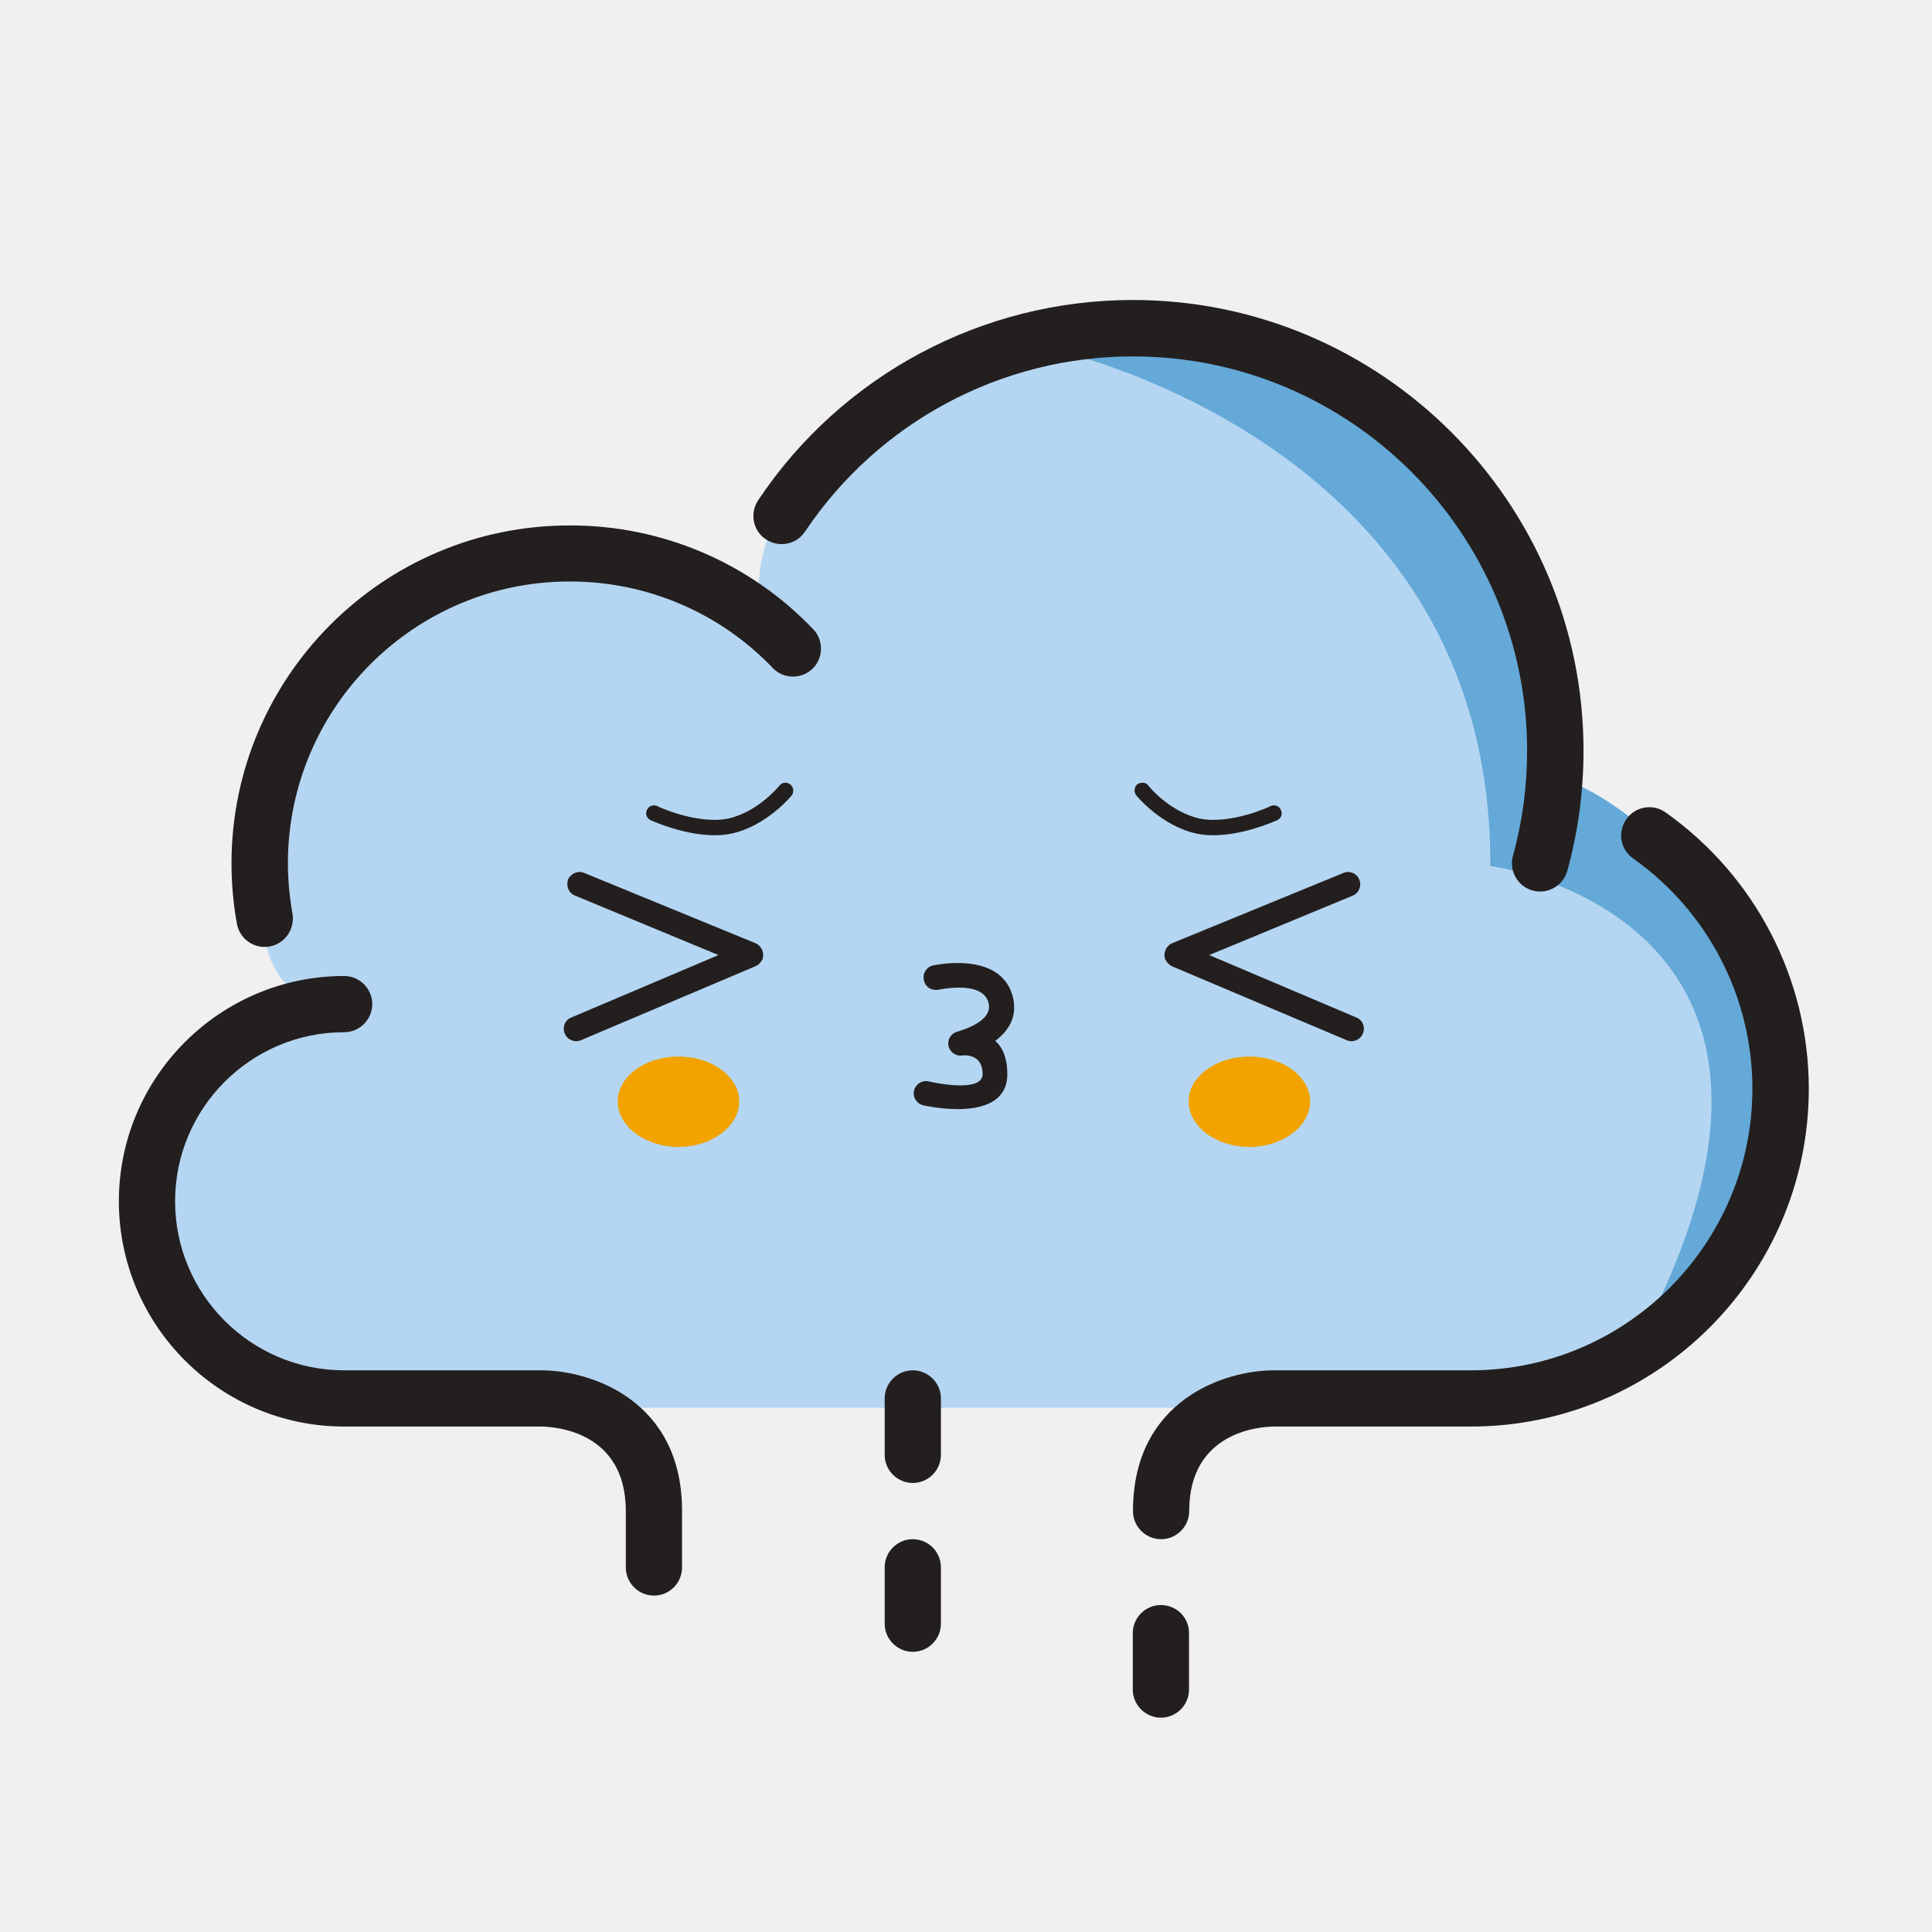
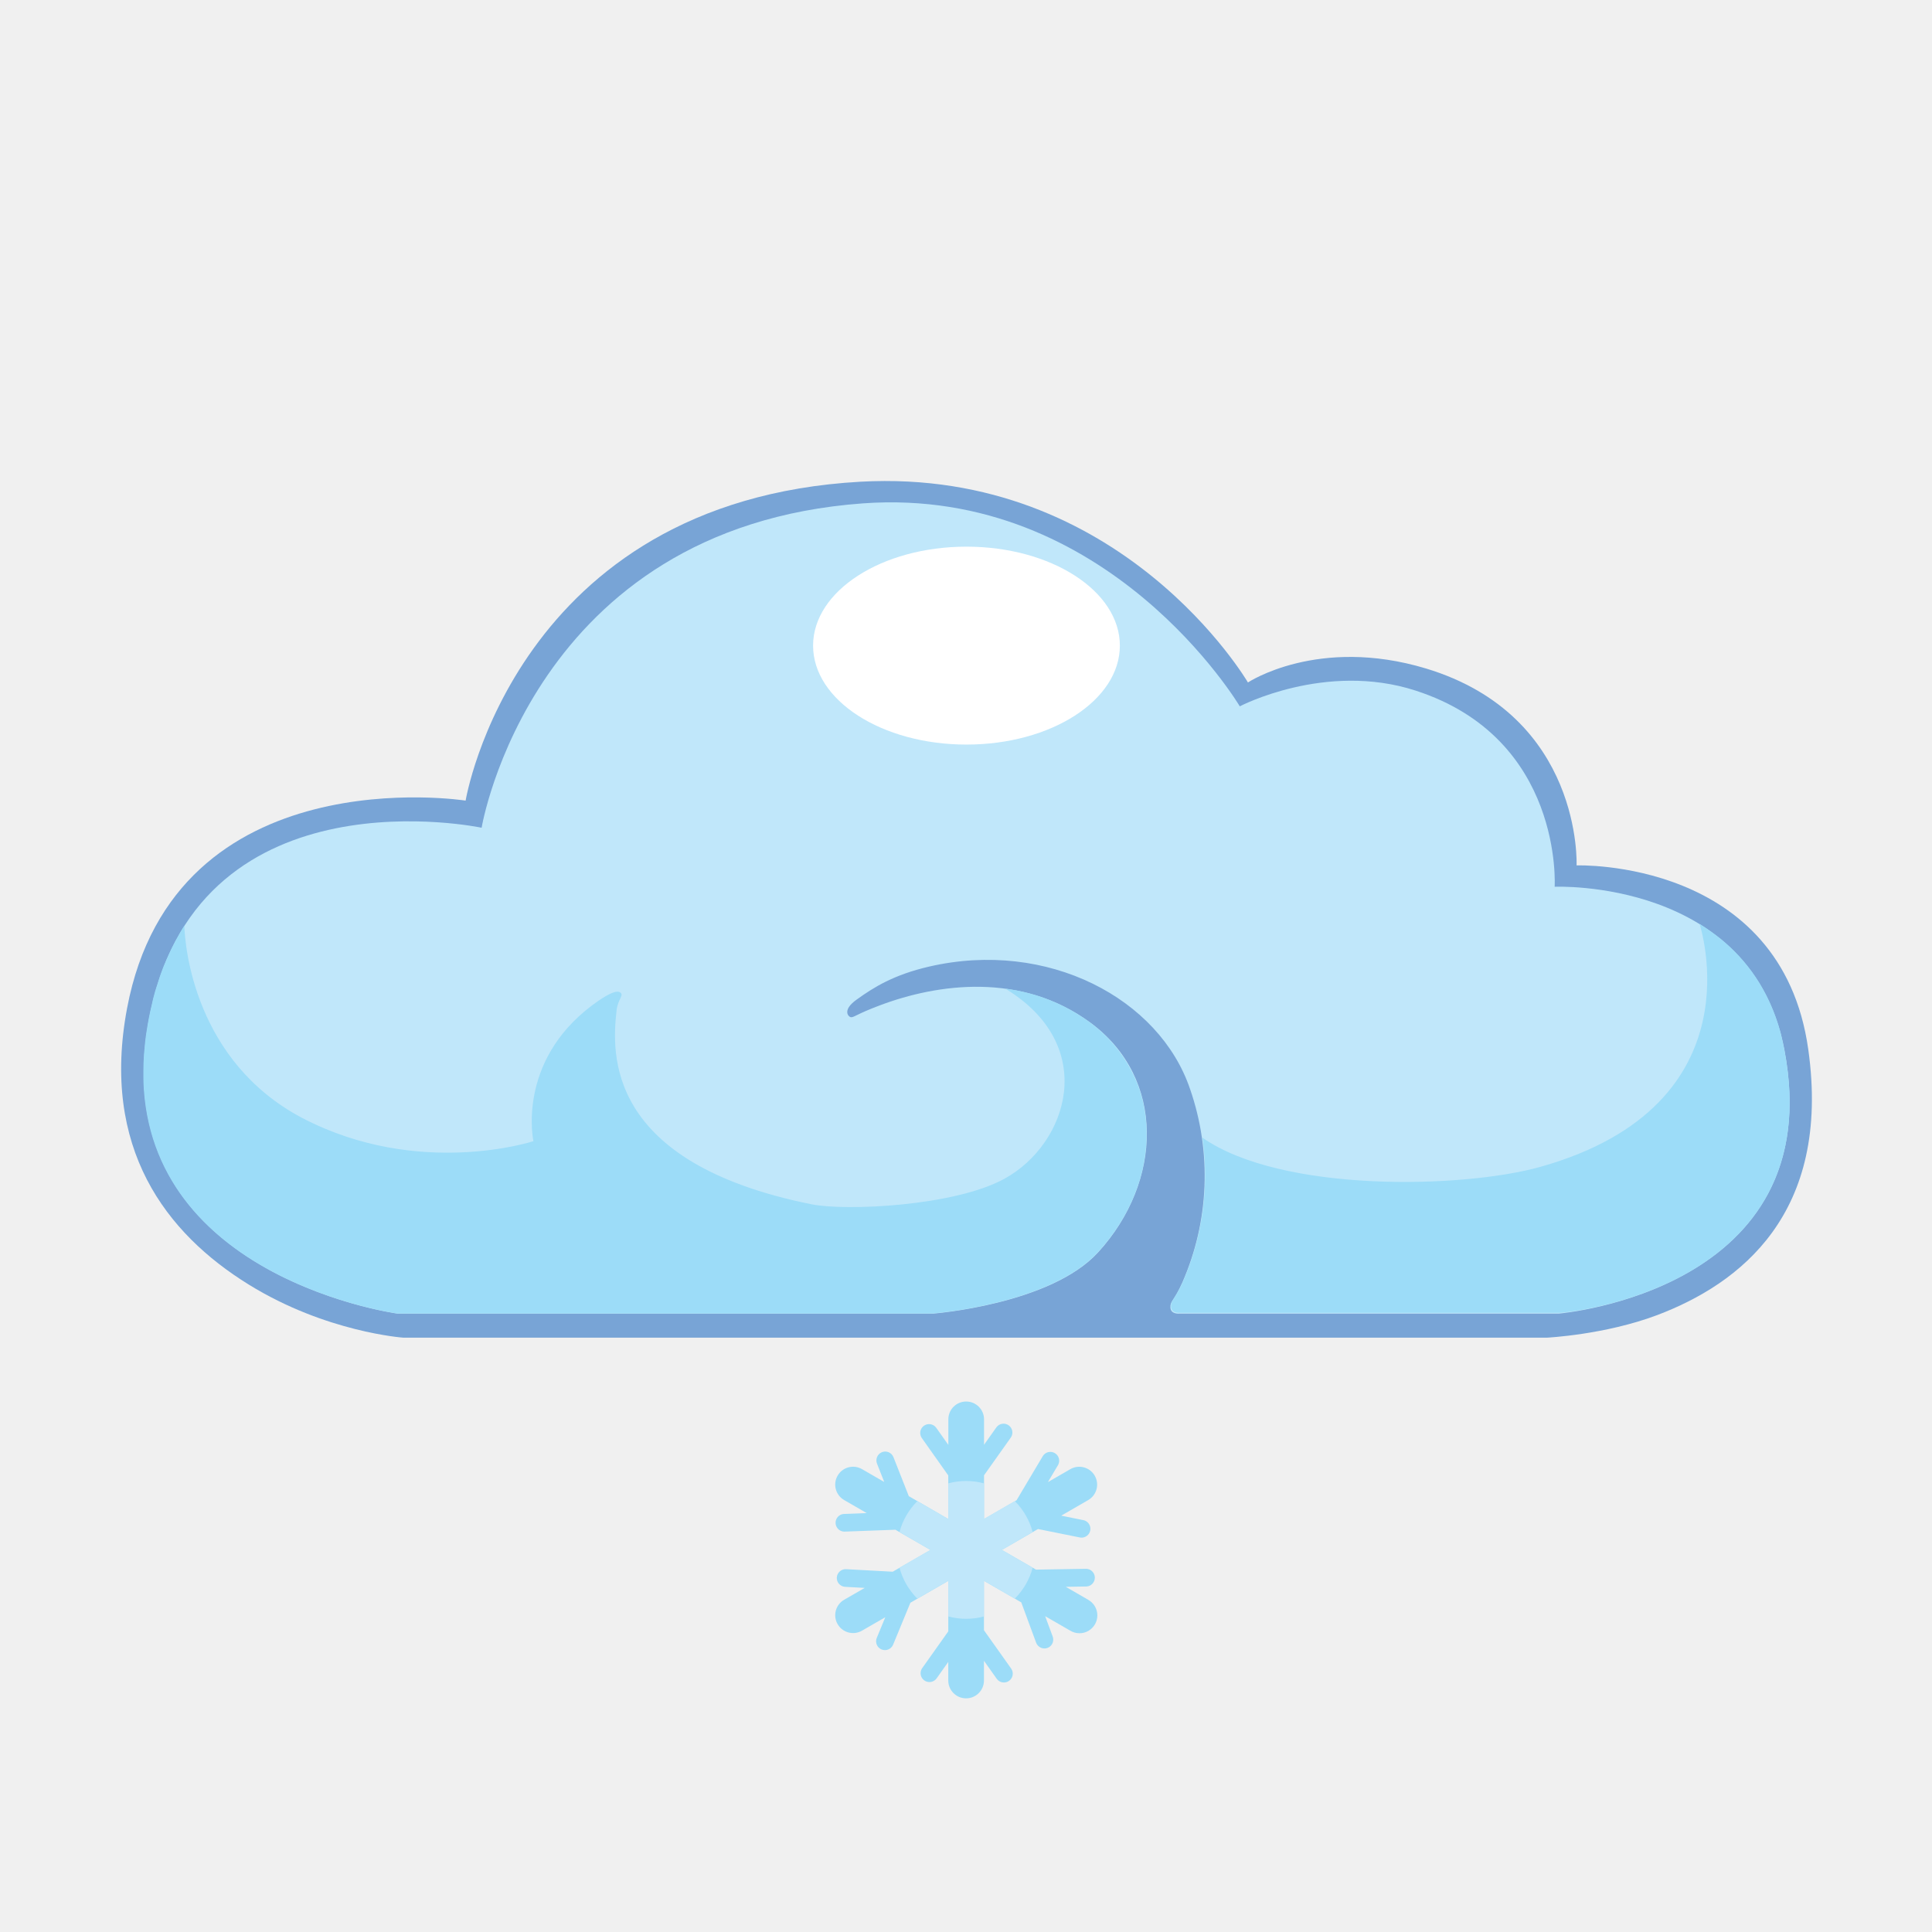
- <svg xmlns="http://www.w3.org/2000/svg" t="1734685279617" class="icon" viewBox="0 0 1024 1024" version="1.1" p-id="1758" width="200" height="200">
-   <path d="M282 746.1h406.8l129.4-12.4 78.4-39.8L940 613v-87.1l-64.7-83.3s-30.5-28.1-53.8-30.9l-12.1-83-53.2-94.2-80.2-46.6-96.1-15.9-99.8 35.5s-97 52.2-74.6 126.9L333.7 298l-90.5 6.5-71.8 56-31.7 74.6v51.3s-2.8 45.9 41 45.8L106.1 561l-31.7 52.2 5.6 54.1 28 43.9 60.6 28 113.4 6.9z" fill="#B4D6F2" p-id="1759" />
-   <path d="M940 613v-87.1l-64.7-83.3s-30.5-28.1-53.8-30.9l-12.1-83-53.2-94.2-80.2-46.7-29.7-4.9h-97.2S790.9 229.1 789.9 459c0 0 196.5 26.1 80.7 248l26-13.2L940 613z" fill="#64A9D8" p-id="1760" />
-   <path d="M431.5 334c-33.7-35.6-80.6-55.7-129.7-55.5-98.8 0-179.1 80.4-179.1 179.1 0 11 1 22 3 32.7 1.8 8 9.9 13.1 17.9 11.2 7.6-1.7 12.5-9 11.5-16.7-1.6-9-2.5-18.1-2.5-27.3 0-82.3 67-149.3 149.3-149.3 40.9-0.1 80 16.6 108.1 46.3 6 5.7 15.4 5.4 21.1-0.5 5.2-5.5 5.4-14.2 0.4-20M809.4 397.9c0 18.9-2.5 37.7-7.5 55.7-2.2 7.9 2.5 16.2 10.4 18.4 7.9 2.2 16.2-2.5 18.4-10.4 5.7-20.6 8.6-42.1 8.6-63.7 0-131.7-107.2-238.9-238.9-238.9-79.7 0-154.1 39.7-198.4 105.9-4.7 6.8-3.1 16.1 3.7 20.8 6.8 4.7 16.1 3.1 20.8-3.7 0.1-0.1 0.2-0.3 0.3-0.4 38.8-57.9 103.9-92.7 173.7-92.7 115.2 0 208.9 93.7 208.9 209M882.8 430.6c-6.7-4.8-16.1-3.2-20.8 3.6-4.8 6.7-3.2 16.1 3.6 20.8 39.6 28 63.2 73.5 63.2 122 0 82.3-67 149.3-149.3 149.3H675.1c-25.8 0-74.6 15.6-74.6 74.6 0 8.2 6.7 14.9 14.9 14.9s14.9-6.7 14.9-14.9c0-42.1 37.4-44.7 44.8-44.8h104.5c98.8 0 179.1-80.4 179.1-179.1 0-58.1-28.4-112.8-75.9-146.4M286.9 726.3H182.4c-49.4 0-89.6-40.2-89.6-89.6 0-49.4 40.2-89.6 89.6-89.6 8.2 0 14.9-6.7 14.9-14.9s-6.7-14.9-14.9-14.9C116.6 517.3 63 570.9 63 636.7s53.6 119.4 119.4 119.4h104.4c7.5 0.1 44.9 2.6 44.9 44.8v29.9c0 8.2 6.7 14.9 14.9 14.9s14.9-6.7 14.9-14.9v-29.9c0.1-59-48.8-74.6-74.6-74.6M615.3 850.7c-8.2 0-14.9 6.7-14.9 14.9v29.9c0 8.2 6.7 14.9 14.9 14.9s14.9-6.7 14.9-14.9v-29.9c0.1-8.2-6.6-14.9-14.9-14.9M483.8 815.8c-8.2 0-14.9 6.7-14.9 14.9v29.9c0 8.2 6.7 14.9 14.9 14.9s14.9-6.7 14.9-14.9v-29.9c0-8.2-6.7-14.9-14.9-14.9M483.8 726.3c-8.2 0-14.9 6.7-14.9 14.9v29.9c0 8.2 6.7 14.9 14.9 14.9s14.9-6.7 14.9-14.9v-29.9c0-8.2-6.7-14.9-14.9-14.9" fill="#231F1F" p-id="1761" />
-   <path d="M344.8 434.7c-1.9-0.9-3-3.2-1.9-5.4 0.9-2.1 3.2-3 5.4-2.1 0 0.2 21.1 9.9 37.4 6.7 16.1-3.4 27.3-17.4 27.5-17.6 1.3-1.7 3.9-1.9 5.6-0.6 1.9 1.5 2.1 4.1 0.9 5.8 0 0-13.3 16.5-32.4 20.4-19.1 3.8-42.3-7.2-42.5-7.2z m-40 40c-3.4-1.3-4.9-5.2-3.7-8.6 1.5-3.2 5.4-4.9 8.6-3.4l90.7 37.2c3.4 1.5 4.9 5.4 3.7 8.6-0.9 1.7-2.1 3-3.9 3.7L308 551.3c-3.4 1.5-7.3-0.2-8.6-3.4-1.5-3.4 0-7.3 3.4-8.6l78-33.1-76-31.5z" fill="#231F1F" p-id="1762" />
-   <path d="M359.6 607.9c17.8 0 32.2-11 32.2-24.1S377.5 560 359.6 560s-32.2 10.7-32.2 23.8 14.4 24.1 32.2 24.1zM662.2 607.9c17.8 0 32.2-11 32.2-24.1S680 560 662.2 560 630 570.7 630 583.8s14.3 24.1 32.2 24.1z" fill="#F2A300" p-id="1763" />
-   <path d="M677 434.7c1.9-0.9 3-3.2 1.9-5.4-0.9-2.1-3.2-3-5.4-2.1 0 0.2-21.1 9.9-37.4 6.7-16.1-3.4-27.5-17.4-27.5-17.6-1.3-1.7-3.9-1.9-5.8-0.6-1.7 1.5-1.9 4.1-0.6 5.8 0 0 13.3 16.5 32.4 20.4 19 3.8 42.2-7.2 42.4-7.2z m40 40c3.2-1.3 4.9-5.2 3.4-8.6-1.3-3.2-5.2-4.9-8.4-3.4l-90.7 37.2c-3.4 1.5-4.9 5.4-3.7 8.6 0.9 1.7 2.1 3 3.7 3.7l92.4 39.1c3.4 1.5 7.3-0.2 8.6-3.4 1.5-3.4 0-7.3-3.4-8.6l-78-33.1 76.1-31.5z" fill="#231F1F" p-id="1764" />
-   <path d="M497.4 524.6c-3.7 0.6-7.1-1.5-7.7-5.2-0.9-3.4 1.5-7.1 4.9-7.7 0.2 0 34.8-7.9 41.9 15.5 3.4 11.6-2.1 19.3-9 24.5 3.7 3.2 6.4 8.8 6.4 17.6 0 27.1-44.5 16.5-44.7 16.5-3.4-0.9-5.6-4.3-4.7-7.9 0.9-3.4 4.3-5.6 7.9-4.7 0 0 28.4 6.7 28.4-3.9 0-11.4-10.7-9.9-10.7-9.9-3.2 0.6-6.4-1.5-7.3-4.7-0.9-3.7 1.3-7.1 4.7-7.9 0-0.2 19.8-4.9 16.3-15.7-3.4-11.7-26.4-6.5-26.4-6.5z" fill="#231F1F" p-id="1765" />
+ <svg xmlns="http://www.w3.org/2000/svg" t="1734715681447" class="icon" viewBox="0 0 1024 1024" version="1.1" p-id="3612" width="256" height="256">
+   <path d="M246.79 424.34S92.67 400.1 67.35 534.39C53.41 608.5 87.84 653.66 131.92 680.9c41 25.31 81.94 28.1 81.94 28.1h605.9s30.89-1.5 58.67-12c43.55-16.52 92.24-53.52 80-140.72-14.16-101.46-122.81-97.6-122.81-97.6s3.43-79.16-79.8-104.36c-57.28-17.27-94.39 7.4-94.39 7.4s-66.61-114.12-205.4-106.4c-182.96 10.29-209.24 169.02-209.24 169.02z" fill="#78A4D6" p-id="3613" />
+   <path d="M945.79 556.48C928.52 465.42 824 470 824 470s4.83-78.62-73.79-104c-47.73-15.44-93.1 8.37-93.1 8.37s-69.4-117-199.71-107.58c-175.75 12.76-202.13 171.93-202.13 171.93S107.68 407.29 79.9 535.46c-30 139 130.75 160.78 130.75 160.78h284s62.21-4.83 87.41-32.5c34.21-37.43 36-92.35-4.29-121.84-36.36-26.6-80.55-20.7-111.55-9-12.55 4.72-13.73 6.54-15.34 6.22-1.18-0.21-4.61-3.65 2.9-9.12 9.44-6.86 20.16-13.41 38.72-17.7 62.85-14.48 122 16.95 138.25 64.89a140.63 140.63 0 0 1-4.08 102.54c-4.4 9.87-6.44 9.65-6.33 13.19 0.11 3.86 4.83 3.32 4.83 3.32H826.3c0.11-0.11 143.7-11.91 119.49-139.76z" fill="#C0E7FA" p-id="3614" />
+   <path d="M494.56 696.13s62.21-4.83 87.41-32.5c23-25.1 31.21-57.92 22.09-85.81a74.09 74.09 0 0 0-16.2-26.92 14.64 14.64 0 0 0-1.82-1.82c-0.75-0.75-1.5-1.5-2.36-2.25-1.93-1.72-4-3.43-6.11-5a95.79 95.79 0 0 0-43.87-17.7h-0.64c49.55 30.25 32.93 82.16-0.64 100.61-26.49 14.59-84.3 17.27-102.54 13.51-109.29-22.09-105.65-80.12-103.07-102.75 0.64-6.11 4.4-8.15 1.61-9.65s-11 4.29-14.59 7c-40.22 30.25-31.1 72-31.1 72s-60.81 19.95-122.59-12.33C103.28 562.49 98 501.89 97.71 490.63l-1.61 2.57c-1.5 2.68-3.86 6.65-6.44 12.23-1 2.15-1.93 4.4-2.9 6.65-0.32 0.75-0.54 1.5-0.86 2.25-1 2.57-1.82 5.26-2.68 7.94-0.32 1-0.64 2-1 3.11-0.75 2.57-1.39 5.15-1.93 7.83-1 4.08-1.82 8.37-2.57 13.19-0.64 3.86-1 7.51-1.29 11.15 0 0.43-0.11 0.75-0.11 1.18-0.21 3-0.32 5.9-0.32 8.8v3.54c0 2 0.11 4.08 0.21 6.11 6.86 101.68 134.18 118.95 134.18 118.95h284.17zM948.47 579.44a161.72 161.72 0 0 0-2.68-22.63c-0.32-1.82-0.75-3.54-1.07-5.15l-0.32-1.61c-0.21-1.07-0.54-2-0.75-3.11-6.11-22.2-17.8-38-31.53-49.23a131.37 131.37 0 0 0-11.26-8c-0.32-0.21 32.5 95.78-84.3 128.71-41.1 11.58-137.2 13.9-179.24-15.42A140.72 140.72 0 0 1 627 679.29c-4.4 9.87-6.44 9.65-6.33 13.19 0.11 3.86 4.83 3.32 4.83 3.32h201.12c-0.21 0.33 125.71-10.07 121.85-116.36z" fill="#9CDCF8" p-id="3615" />
+   <path d="M430.95 342.19a81.3 52.45 0 1 0 162.6 0 81.3 52.45 0 1 0-162.6 0Z" fill="#FFFFFF" p-id="3616" />
+   <path d="M576.72 847.89l-11.84-6.84 11-0.18a4.69 4.69 0 0 0-0.16-9.37l-26.62 0.43-18.1-10.44 19.16-11.07 22 4.43a4.69 4.69 0 1 0 1.85-9.19l-11.54-2.33 14.3-8.26a9.46 9.46 0 1 0-9.46-16.39l-11.9 6.87 5.39-9.06a4.69 4.69 0 0 0-8.06-4.79l-13.92 23.43-17.26 10v-23.19l14.25-20.08a4.69 4.69 0 0 0-7.65-5.42l-6.6 9.31v-13.46a9.46 9.46 0 1 0-18.92 0v13.53l-6.48-9.15a4.69 4.69 0 0 0-7.65 5.42L502.6 782v23.1L481.69 793l-8.14-20.68a4.68 4.68 0 0 0-8.72 3.43l3.83 9.72-11.78-6.8a9.46 9.46 0 0 0-9.47 16.39l11.95 6.9-12.23 0.47a4.69 4.69 0 0 0 0.36 9.36l27.11-1 18.56 10.72-20 11.53-24.88-1.35a4.69 4.69 0 0 0-0.5 9.36l10.54 0.57-10.91 6.29a9.46 9.46 0 0 0 9.47 16.38l12.35-7.13-4.58 11.09a4.69 4.69 0 0 0 8.67 3.57l9.21-22.34 20.08-11.59v26.77l-13.9 19.59a4.69 4.69 0 0 0 7.65 5.42l6.24-8.81v9.84a9.46 9.46 0 0 0 18.92 0v-10.45l6.84 9.65a4.69 4.69 0 0 0 7.65-5.42l-14.49-20.42v-26.19l19.77 11.41 7.88 21.38a4.68 4.68 0 1 0 8.79-3.24l-4-10.81 13.29 7.67a9.46 9.46 0 1 0 9.46-16.38z" fill="#9CDCF8" p-id="3617" />
+   <path d="M547.33 830.92L531 821.49l16.33-9.49a36.49 36.49 0 0 0-9.45-16.39l-16.36 9.44V786.2a36.6 36.6 0 0 0-18.92 0v18.9l-16.39-9.46a36.48 36.48 0 0 0-9.46 16.36l16.39 9.47-16.39 9.46a36.49 36.49 0 0 0 9.47 16.38l16.38-9.46v18.91a36.6 36.6 0 0 0 18.92 0v-18.89l16.35 9.44a36.49 36.49 0 0 0 9.46-16.39z" fill="#C0E7FA" p-id="3618" />
</svg>
